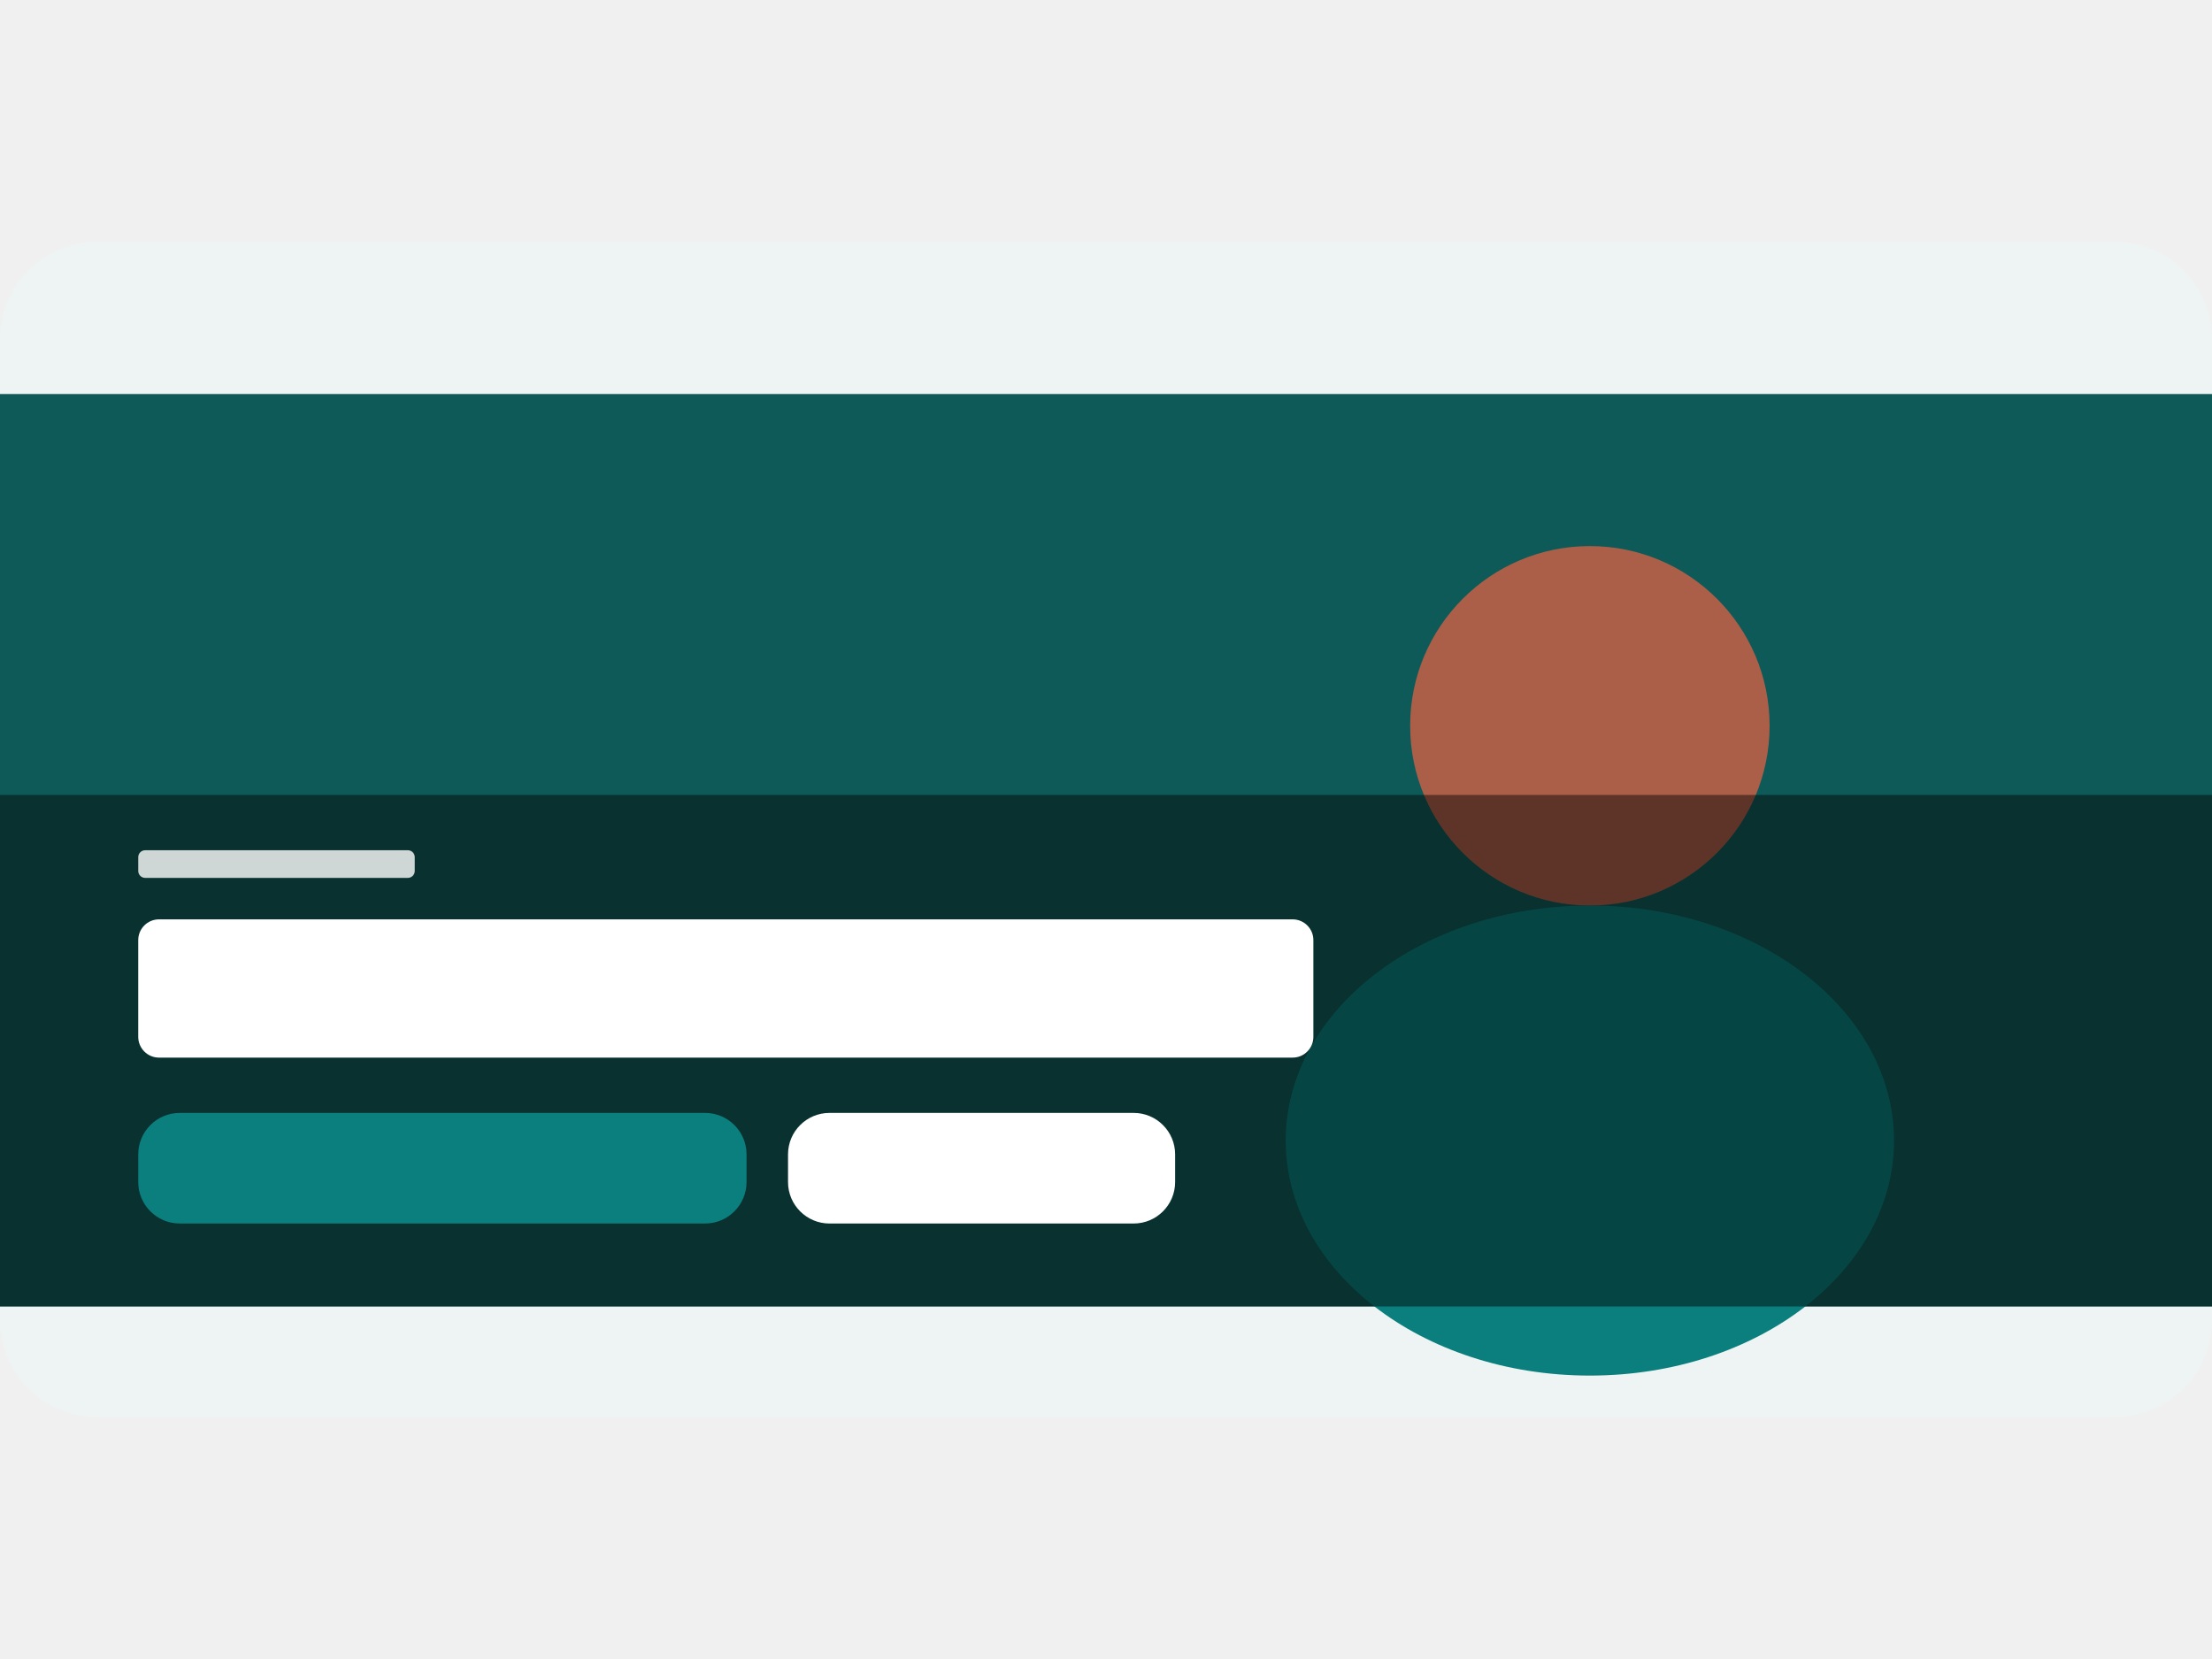
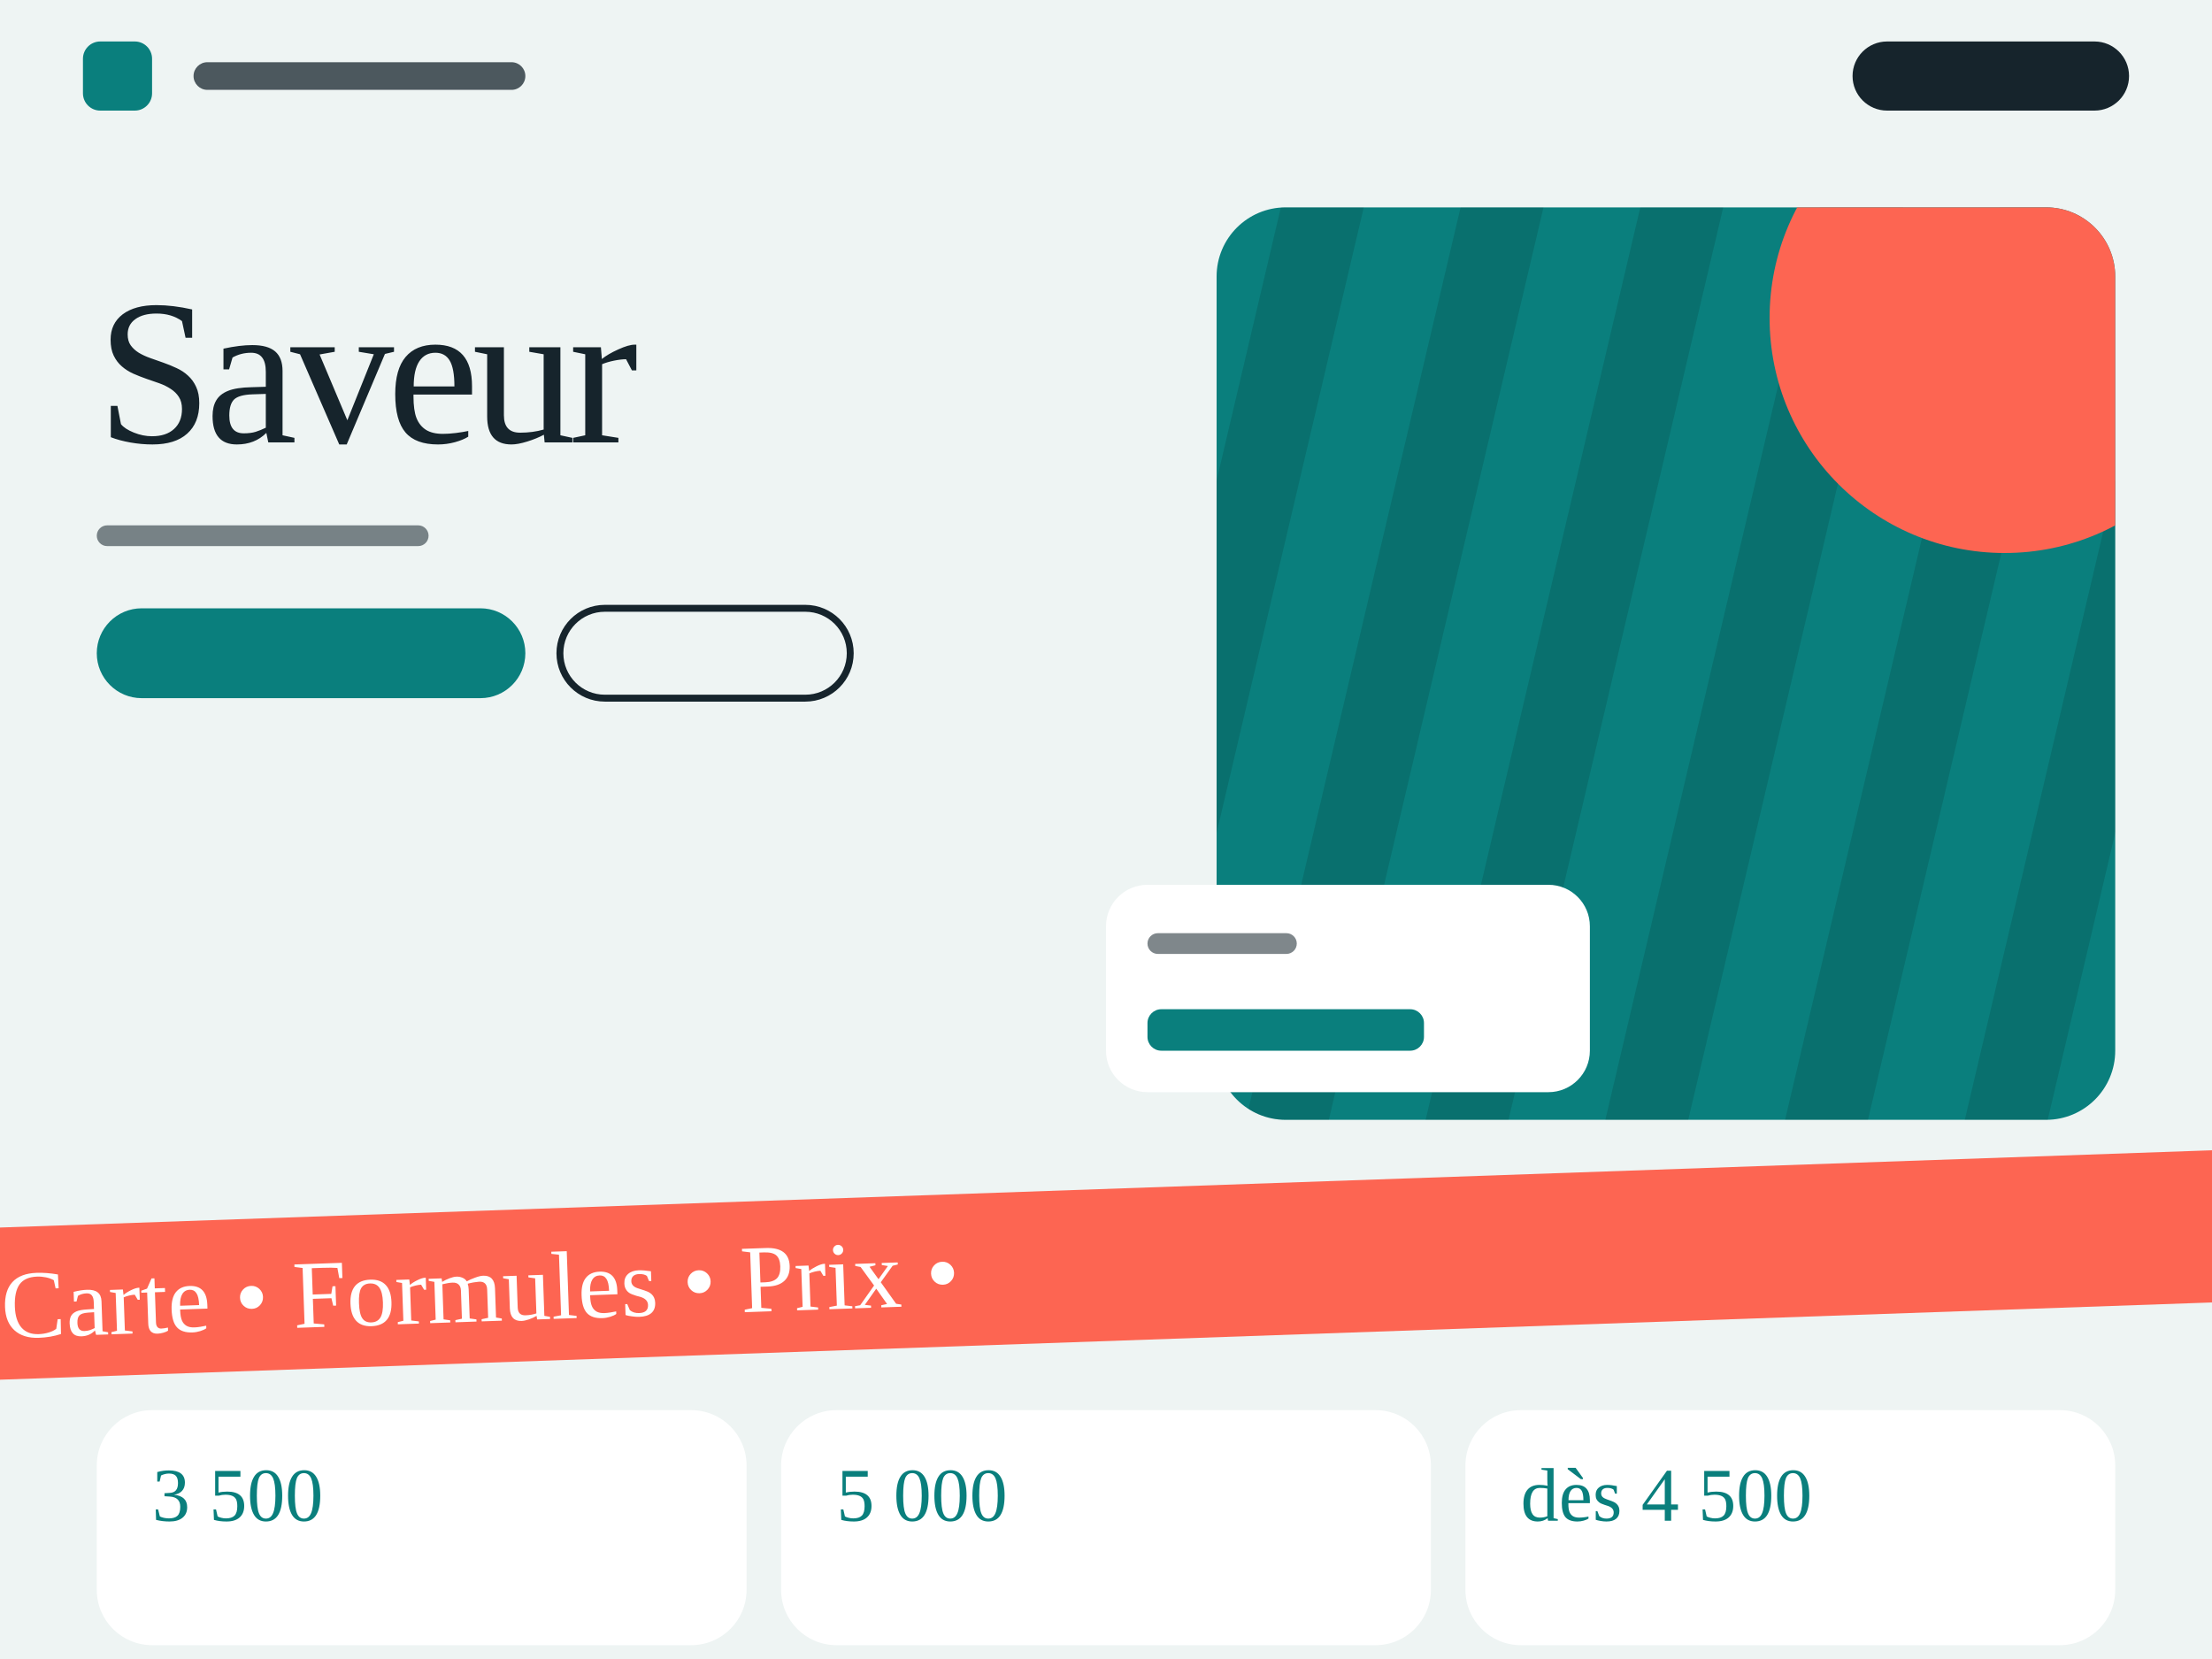
- <svg xmlns="http://www.w3.org/2000/svg" viewBox="0 0 320 170" width="72" height="54" aria-hidden="true">
-   <rect width="320" height="170" rx="14" fill="#EEF4F3" />
-   <rect x="0" y="22" width="320" height="132" fill="#0E5A58" />
-   <circle cx="230" cy="70" r="26" fill="#BE5F46" opacity=".9" />
-   <ellipse cx="230" cy="130" rx="44" ry="34" fill="#0A7F7D" />
-   <rect x="0" y="80" width="320" height="74" fill="#000" opacity=".45" />
-   <rect x="20" y="88" width="40" height="4" rx="1" fill="#FFFFFF" opacity=".8" />
-   <rect x="20" y="98" width="170" height="20" rx="3" fill="#FFFFFF" />
-   <rect x="20" y="126" width="88" height="16" rx="6" fill="#0A7F7D" />
-   <rect x="114" y="126" width="56" height="16" rx="6" fill="#FFFFFF" />
+ <svg xmlns="http://www.w3.org/2000/svg" viewBox="0 0 320 240" width="72" height="54" aria-hidden="true">
+   <rect x="0" y="0" width="320" height="240" fill="#EEF4F3" />
+   <rect x="0" y="0" width="320" height="22" fill="#EEF4F3" />
+   <rect x="12" y="6" width="10" height="10" fill="#0A7F7D" rx="2.5" />
+   <rect x="28" y="9" width="48" height="4" fill="#16242C" rx="2" opacity=".75" />
+   <rect x="268" y="6" width="40" height="10" fill="#16242C" rx="5" />
+   <text x="14" y="64" font-size="30" fill="#16242C" font-family="Georgia, Times New Roman, serif" font-weight="400" letter-spacing="-1">Saveur</text>
+   <rect x="14" y="76" width="48" height="3" fill="#16242C" rx="1.5" opacity=".55" />
+   <rect x="14" y="88" width="62" height="13" fill="#0A7F7D" rx="6.5" />
+   <rect x="81" y="88" width="42" height="13" fill="none" rx="6.5" stroke="#16242C" stroke-width="1" />
+   <rect x="176" y="30" width="130" height="132" fill="#0A7F7D" rx="10" />
+   <clipPath id="mlmagazine">
+     <rect x="176" y="30" width="130" height="132" rx="10" />
+   </clipPath>
+   <g clip-path="url(#mlmagazine)">
+     <path d="M150 180 l40 -170 h12 l-40 170z" fill="#000" opacity=".12" />
+     <path d="M176 180 l40 -170 h12 l-40 170z" fill="#000" opacity=".12" />
+     <path d="M202 180 l40 -170 h12 l-40 170z" fill="#000" opacity=".12" />
+     <path d="M228 180 l40 -170 h12 l-40 170z" fill="#000" opacity=".12" />
+     <path d="M254 180 l40 -170 h12 l-40 170z" fill="#000" opacity=".12" />
+     <path d="M280 180 l40 -170 h12 l-40 170z" fill="#000" opacity=".12" />
+     <path d="M306 180 l40 -170 h12 l-40 170z" fill="#000" opacity=".12" />
+     <path d="M332 180 l40 -170 h12 l-40 170z" fill="#000" opacity=".12" />
+     <path d="M358 180 l40 -170 h12 l-40 170z" fill="#000" opacity=".12" />
+     <path d="M384 180 l40 -170 h12 l-40 170z" fill="#000" opacity=".12" />
+     <circle cx="290" cy="46" r="34" fill="#FD6552" />
+   </g>
+   <rect x="160" y="128" width="70" height="30" fill="#FFFFFF" rx="6" />
+   <rect x="166" y="135" width="21.6" height="3" fill="#16242C" rx="1.5" opacity=".55" />
+   <rect x="166" y="146" width="40" height="6" fill="#0A7F7D" rx="2" />
+   <g transform="rotate(-2 160 182)">
+     <rect x="-10" y="172" width="340" height="22" fill="#FD6552" />
+     <text x="0" y="188" font-size="14" fill="#FFFFFF" font-family="Georgia, Times New Roman, serif" font-weight="400">Carte • Formules • Prix •</text>
+   </g>
+   <rect x="14" y="204" width="94" height="34" fill="#FFFFFF" rx="8" />
+   <text x="22" y="220" font-size="11" fill="#0A7F7D" font-family="Georgia, Times New Roman, serif" font-weight="400">3 500</text>
+   <rect x="113" y="204" width="94" height="34" fill="#FFFFFF" rx="8" />
+   <text x="121" y="220" font-size="11" fill="#0A7F7D" font-family="Georgia, Times New Roman, serif" font-weight="400">5 000</text>
+   <rect x="212" y="204" width="94" height="34" fill="#FFFFFF" rx="8" />
+   <text x="220" y="220" font-size="11" fill="#0A7F7D" font-family="Georgia, Times New Roman, serif" font-weight="400">dès 4 500</text>
</svg>
